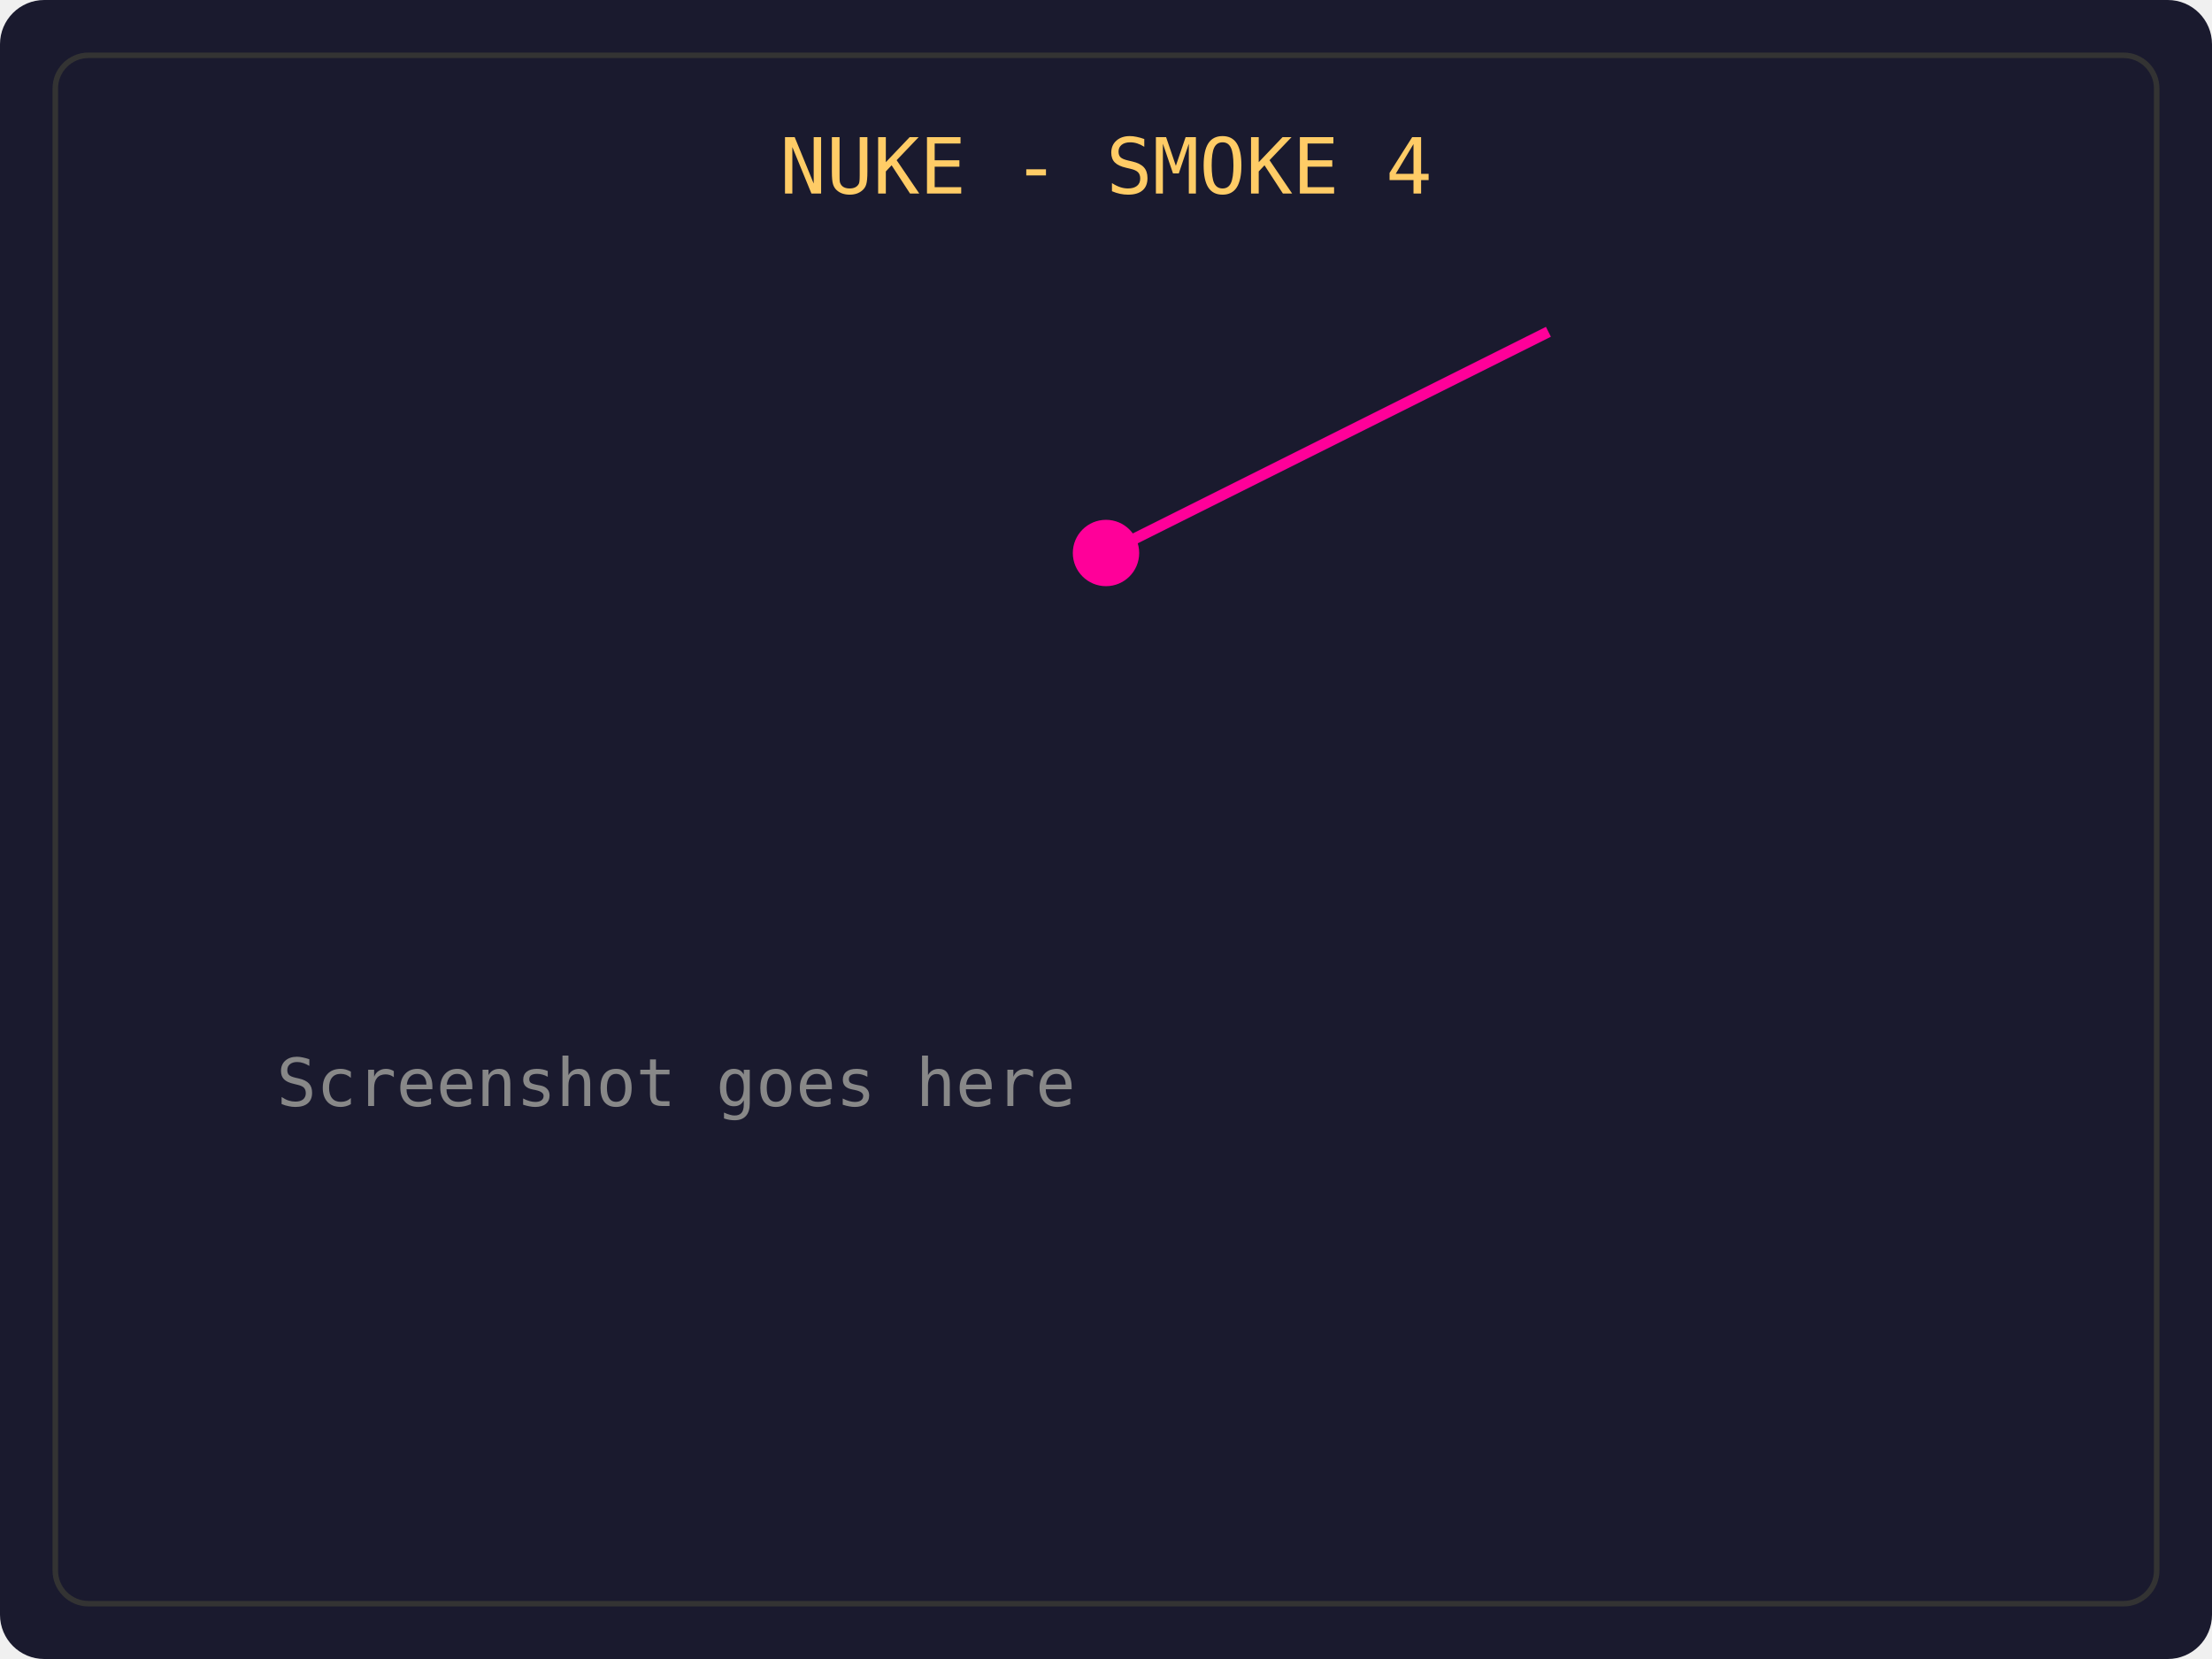
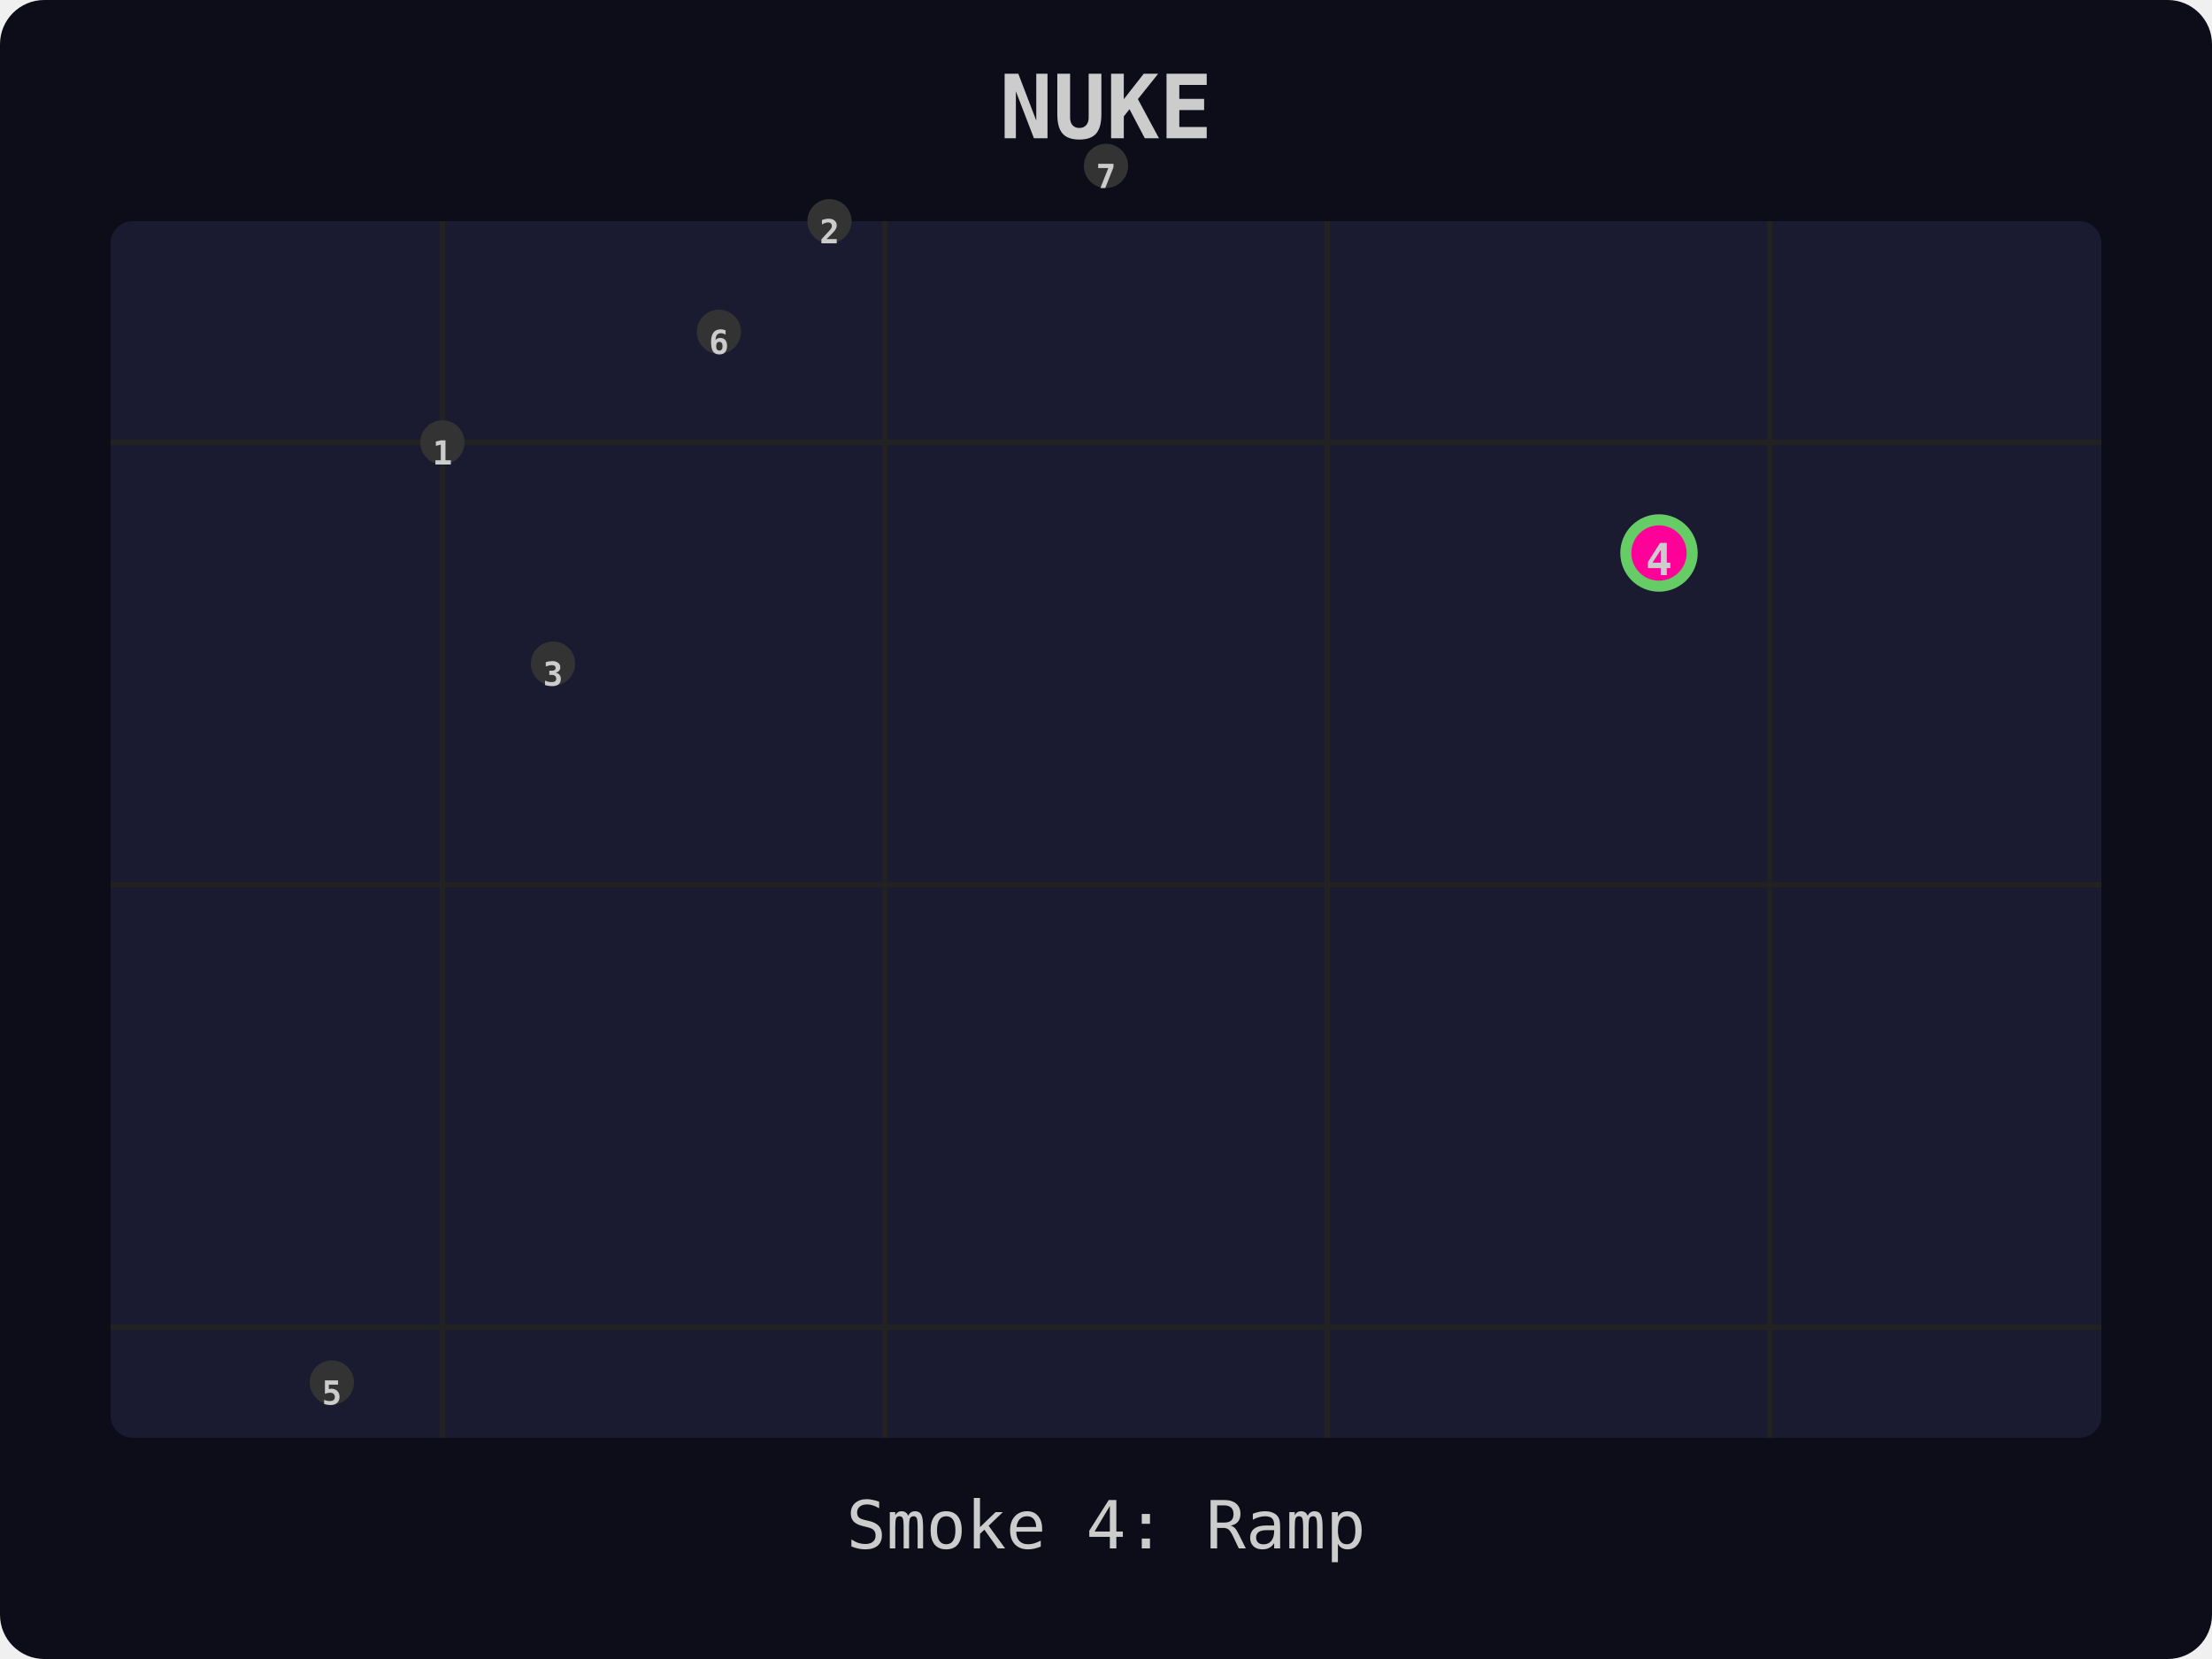
<svg xmlns="http://www.w3.org/2000/svg" viewBox="0 0 400 300" width="400" height="300">
  <defs>
-     <style>text{font-family:monospace}</style>
+     <style>text{font-family:monospace;fill:#ccc}</style>
  </defs>
-   <rect width="400" height="300" fill="#1a1a2e" rx="8" />
-   <rect x="10" y="10" width="380" height="280" fill="none" stroke="#333" rx="6" />
-   <text x="200" y="35" text-anchor="middle" fill="#FFCC66" font-size="14">NUKE - SMOKE 4</text>
-   <circle cx="200" cy="100" r="6" fill="#FF0099" />
-   <line x1="200" y1="100" x2="280" y2="60" stroke="#FF0099" stroke-width="2" />
-   <text x="50" y="200" fill="#888" font-size="12">Screenshot goes here</text>
+   <rect width="400" height="300" fill="#0d0d1a" rx="8" />
+   <rect x="20" y="40" width="360" height="220" fill="#1a1a30" rx="4" />
+   <line x1="80" y1="40" x2="80" y2="260" stroke="#222" stroke-width="1" />
+   <line x1="160" y1="40" x2="160" y2="260" stroke="#222" stroke-width="1" />
+   <line x1="240" y1="40" x2="240" y2="260" stroke="#222" stroke-width="1" />
+   <line x1="320" y1="40" x2="320" y2="260" stroke="#222" stroke-width="1" />
+   <line x1="20" y1="80" x2="380" y2="80" stroke="#222" stroke-width="1" />
+   <line x1="20" y1="160" x2="380" y2="160" stroke="#222" stroke-width="1" />
+   <line x1="20" y1="240" x2="380" y2="240" stroke="#222" stroke-width="1" />
+   <text x="200" y="25" text-anchor="middle" fill="#66CC66" font-size="16" font-weight="bold">NUKE</text>
+   <circle cx="80" cy="80" r="4" fill="#333" stroke="none" stroke-width="2" />
+   <text x="80" y="84" text-anchor="middle" fill="#666" font-size="6" font-weight="bold">1</text>
+   <circle cx="150" cy="40" r="4" fill="#333" stroke="none" stroke-width="2" />
+   <text x="150" y="44" text-anchor="middle" fill="#666" font-size="6" font-weight="bold">2</text>
+   <circle cx="100" cy="120" r="4" fill="#333" stroke="none" stroke-width="2" />
+   <text x="100" y="124" text-anchor="middle" fill="#666" font-size="6" font-weight="bold">3</text>
+   <circle cx="300" cy="100" r="6" fill="#FF0099" stroke="#66CC66" stroke-width="2" />
+   <text x="300" y="104" text-anchor="middle" fill="#fff" font-size="8" font-weight="bold">4</text>
+   <circle cx="60" cy="250" r="4" fill="#333" stroke="none" stroke-width="2" />
+   <text x="60" y="254" text-anchor="middle" fill="#666" font-size="6" font-weight="bold">5</text>
+   <circle cx="130" cy="60" r="4" fill="#333" stroke="none" stroke-width="2" />
+   <text x="130" y="64" text-anchor="middle" fill="#666" font-size="6" font-weight="bold">6</text>
+   <circle cx="200" cy="30" r="4" fill="#333" stroke="none" stroke-width="2" />
+   <text x="200" y="34" text-anchor="middle" fill="#666" font-size="6" font-weight="bold">7</text>
+   <text x="200" y="280" text-anchor="middle" fill="#FFCC66" font-size="12">Smoke 4: Ramp</text>
</svg>
